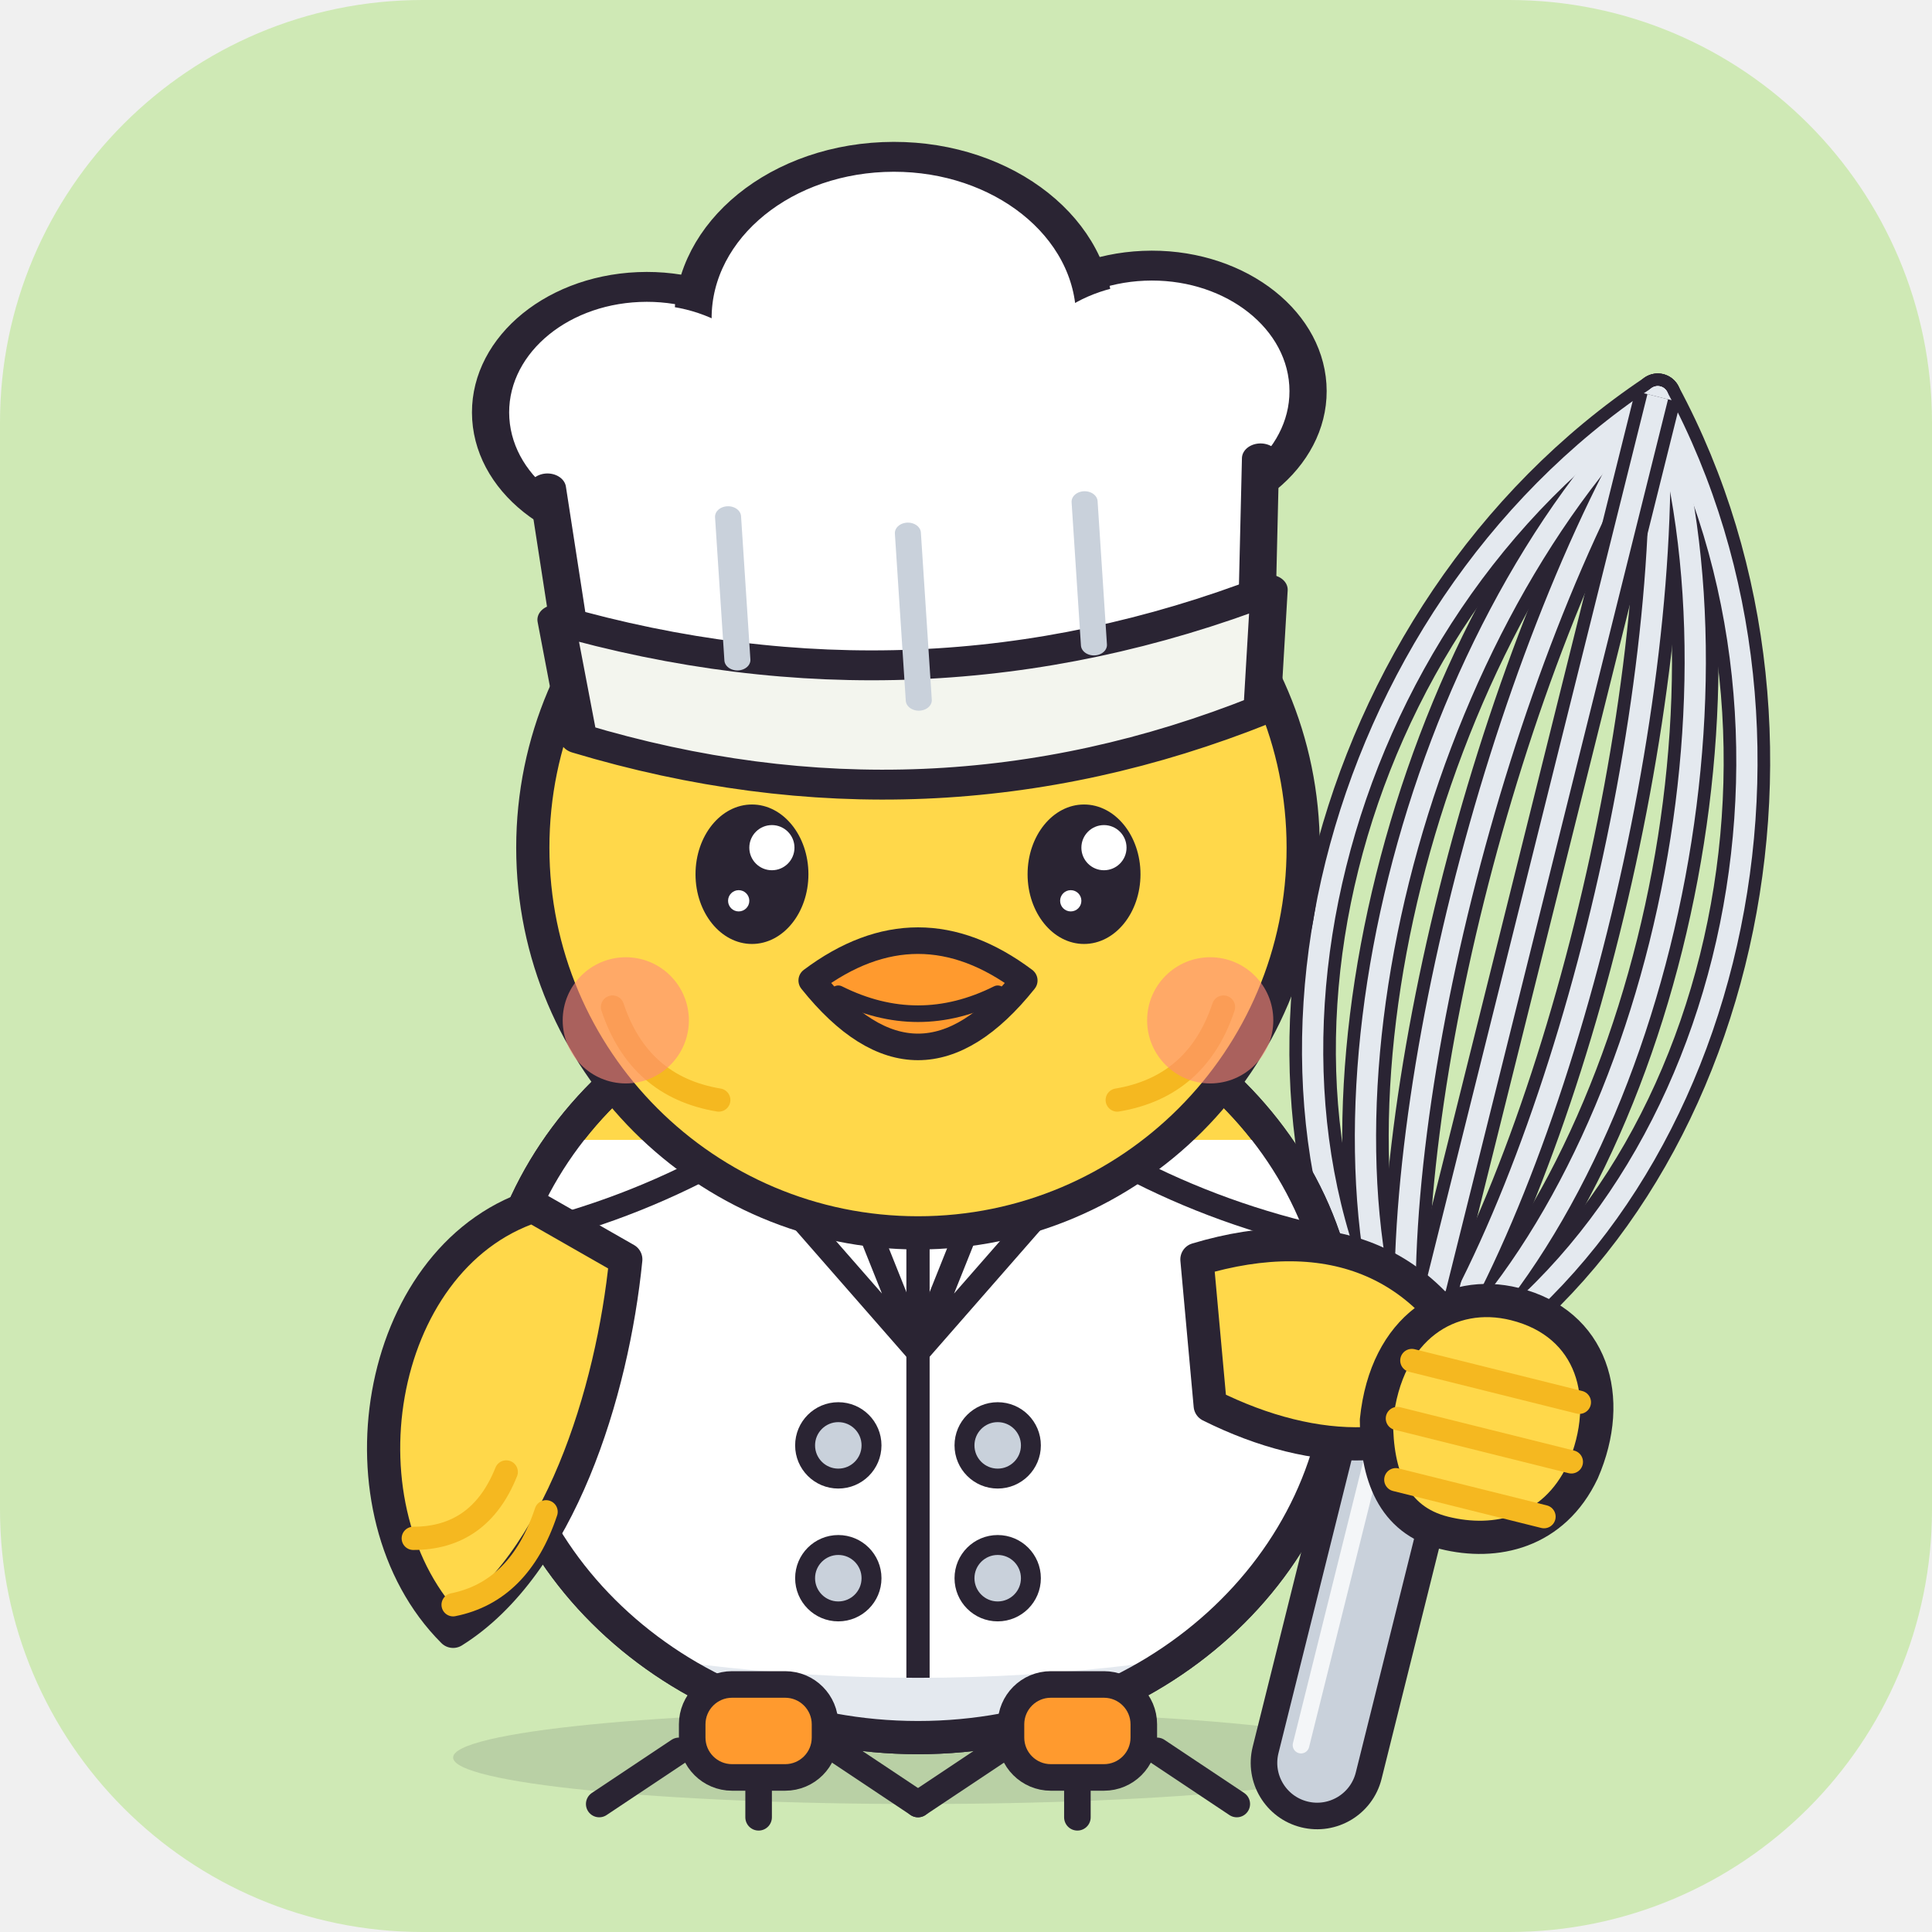
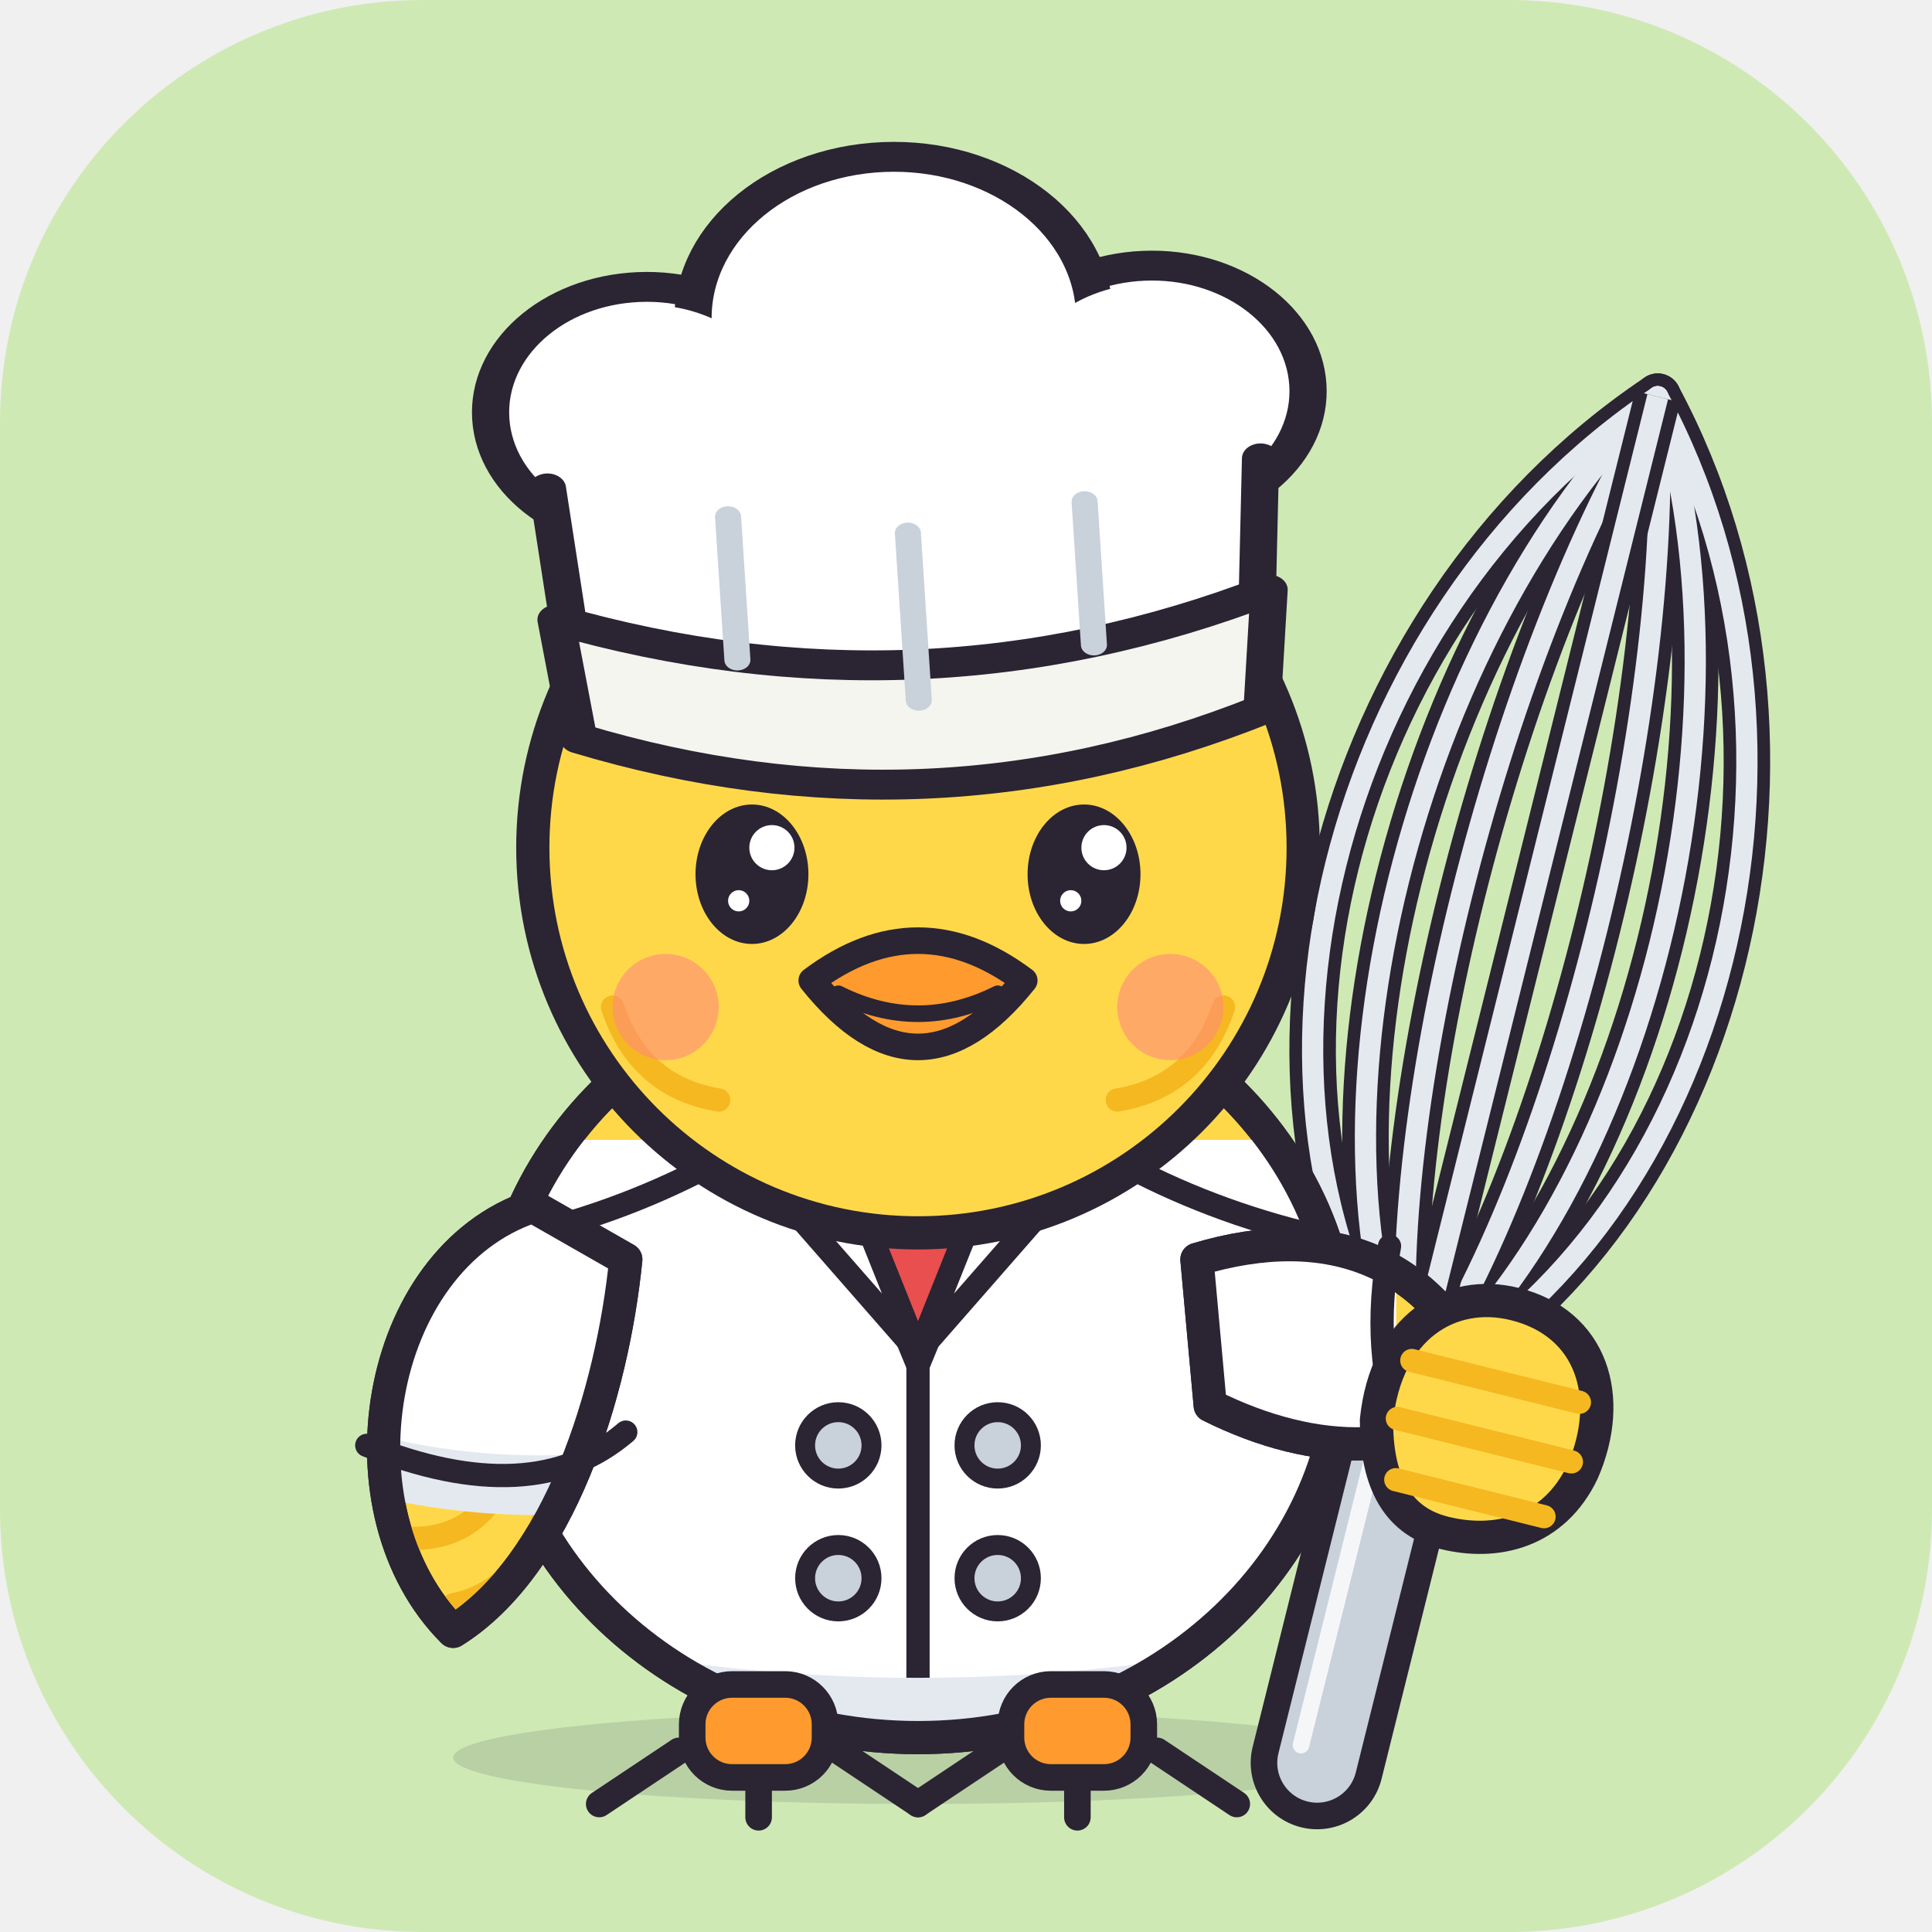
<svg xmlns="http://www.w3.org/2000/svg" viewBox="0 0 256 256">
  <rect width="256" height="256" rx="56" fill="#CFE9B5" />
  <g transform="translate(9 12) scale(.88)">
    <ellipse cx="128" cy="251" rx="70" ry="7" fill="#2A2433" opacity=".13" />
    <g transform="translate(206 20) rotate(14 0 160)">
      <g>
        <path d="M0 176 C-40 140 -40 66 0 22 C40 66 40 140 0 176 Z" fill="none" stroke="#2A2433" stroke-width="7" stroke-linejoin="round" />
        <path d="M0 176 C-27 140 -27 66 0 22 C27 66 27 140 0 176 Z" fill="none" stroke="#2A2433" stroke-width="7" stroke-linejoin="round" />
        <path d="M0 176 C-14 140 -14 66 0 22 C14 66 14 140 0 176 Z" fill="none" stroke="#2A2433" stroke-width="7" stroke-linejoin="round" />
        <path d="M0 176 C-40 140 -40 66 0 22 C40 66 40 140 0 176 Z" fill="none" stroke="#E4E9EF" stroke-width="3.2" stroke-linejoin="round" />
        <path d="M0 176 C-27 140 -27 66 0 22 C27 66 27 140 0 176 Z" fill="none" stroke="#E4E9EF" stroke-width="3.2" stroke-linejoin="round" />
        <path d="M0 176 C-14 140 -14 66 0 22 C14 66 14 140 0 176 Z" fill="none" stroke="#E4E9EF" stroke-width="3.2" stroke-linejoin="round" />
      </g>
      <path d="M0 22 V176" stroke="#2A2433" stroke-width="7" />
      <path d="M0 22 V176" stroke="#E4E9EF" stroke-width="3.2" />
      <rect x="-9" y="170" width="18" height="12" rx="4" fill="#B9C2CD" stroke="#2A2433" stroke-width="4" />
      <rect x="-8" y="180" width="16" height="62" rx="8" fill="#C9D1DB" stroke="#2A2433" stroke-width="4" />
      <path d="M-3 188 V232" stroke="#fff" stroke-width="2.5" stroke-linecap="round" opacity=".8" />
    </g>
    <ellipse cx="128" cy="190" rx="64" ry="58" fill="#FFD84A" stroke="#2A2433" stroke-width="5" />
    <defs>
      <clipPath id="body-clip">
        <ellipse cx="128" cy="190" rx="64" ry="58" />
      </clipPath>
    </defs>
    <g clip-path="url(#body-clip)">
      <rect x="60" y="158" width="136" height="100" fill="#FFFFFF" />
      <path d="M128 168 V250" stroke="#2A2433" stroke-width="3.5" />
      <path d="M70 172 Q86 168 100 160 M186 172 Q170 168 156 160" stroke="#2A2433" stroke-width="3.5" fill="none" stroke-linecap="round" />
      <path d="M62 236 Q128 252 194 236" stroke="#E4E9EF" stroke-width="10" fill="none" />
    </g>
    <ellipse cx="128" cy="190" rx="64" ry="58" fill="none" stroke="#2A2433" stroke-width="5" />
+     <path d="M114 158 L128 192 L142 158 Z" fill="#E94F4F" stroke="#2A2433" stroke-width="3.5" stroke-linejoin="round" />
    <path d="M100 158 L128 190 L116 160 Z M156 158 L128 190 L140 160 Z" fill="#FFFFFF" stroke="#2A2433" stroke-width="3.5" stroke-linejoin="round" />
    <g fill="#C9D1DB" stroke="#2A2433" stroke-width="3">
      <circle cx="116" cy="204" r="5" />
      <circle cx="140" cy="204" r="5" />
      <circle cx="116" cy="224" r="5" />
      <circle cx="140" cy="224" r="5" />
    </g>
    <g fill="#FF9A2E" stroke="#2A2433" stroke-width="4" stroke-linejoin="round" stroke-linecap="round">
      <path d="M92 250 L80 258 M104 252 L104 260 M116 250 L128 258" />
      <path d="M140 250 L128 258 M152 252 L152 260 M164 250 L176 258" />
      <rect x="94" y="240" width="20" height="14" rx="6" />
      <rect x="142" y="240" width="20" height="14" rx="6" />
    </g>
    <path d="M70 168 C46 176 40 214 58 232 C74 222 82 196 84 176 Z" fill="#FFD84A" stroke="#2A2433" stroke-width="5" stroke-linejoin="round" />
    <path d="M52 218 Q62 218 66 208 M58 228 Q68 226 72 214" stroke="#F5B820" stroke-width="3.5" fill="none" stroke-linecap="round" />
+     <defs>
+       <clipPath id="wing-l">
+         <path d="M70 168 C46 176 40 214 58 232 C74 222 82 196 84 176 Z" />
+       </clipPath>
+       <clipPath id="wing-r">
+         <path d="M170 176 C190 170 206 176 214 196 C204 206 188 206 172 198 Z" />
+       </clipPath>
+     </defs>
+     <g clip-path="url(#wing-l)">
+       <path d="M30 150 H110 V204 Q70 214 30 200 Z" fill="#FFFFFF" />
+       <path d="M36 204 Q70 216 108 204" stroke="#E4E9EF" stroke-width="9" fill="none" />
+     </g>
+     <path d="M70 168 C46 176 40 214 58 232 C74 222 82 196 84 176 Z" fill="none" stroke="#2A2433" stroke-width="5" stroke-linejoin="round" />
+     <path d="M45 204 Q70 214 84 202" stroke="#2A2433" stroke-width="3.5" fill="none" stroke-linecap="round" />
    <circle cx="128" cy="114" r="58" fill="#FFD84A" stroke="#2A2433" stroke-width="5" />
    <path d="M82 138 Q86 150 98 152 M174 138 Q170 150 158 152" stroke="#F5B820" stroke-width="3.5" fill="none" stroke-linecap="round" />
    <ellipse cx="103" cy="118" rx="8.5" ry="10.5" fill="#2A2433" />
    <ellipse cx="153" cy="118" rx="8.5" ry="10.5" fill="#2A2433" />
    <circle cx="106" cy="114" r="3.4" fill="#fff" />
    <circle cx="156" cy="114" r="3.4" fill="#fff" />
    <circle cx="101" cy="122" r="1.6" fill="#fff" />
    <circle cx="151" cy="122" r="1.6" fill="#fff" />
-     <circle cx="84" cy="140" r="9.5" fill="#FF8A7A" opacity=".6" />
-     <circle cx="172" cy="140" r="9.5" fill="#FF8A7A" opacity=".6" />
+     <circle cx="90" cy="138" r="8" fill="#FF8A7A" opacity=".6" />
+     <circle cx="166" cy="138" r="8" fill="#FF8A7A" opacity=".6" />
    <path d="M112 134 Q128 122 144 134 Q128 154 112 134 Z" fill="#FF9A2E" stroke="#2A2433" stroke-width="4" stroke-linejoin="round" />
    <path d="M116 136 Q128 142 140 136" stroke="#2A2433" stroke-width="2.5" fill="none" stroke-linecap="round" />
    <g transform="translate(0 -2) translate(128 92) scale(1.12 .9) rotate(-3) translate(-128 -92)">
      <g stroke="#2A2433" stroke-width="5" stroke-linejoin="round" fill="#FFFFFF">
        <circle cx="94" cy="44" r="21" />
        <circle cx="162" cy="44" r="21" />
        <circle cx="128" cy="30" r="27" />
      </g>
      <g fill="#FFFFFF">
        <circle cx="94" cy="44" r="18" />
        <circle cx="162" cy="44" r="18" />
        <circle cx="128" cy="30" r="24" />
        <rect x="84" y="46" width="88" height="34" />
      </g>
      <path d="M80 56 L82 84 Q128 100 174 84 L176 56" fill="#FFFFFF" stroke="#2A2433" stroke-width="5" stroke-linejoin="round" stroke-linecap="round" />
      <path d="M80 78 Q128 98 176 78 L174 98 Q128 118 82 98 Z" fill="#F3F5EE" stroke="#2A2433" stroke-width="5" stroke-linejoin="round" />
      <path d="M104 62 V86 M128 66 V94 M152 62 V86" stroke="#C9D1DB" stroke-width="3.5" stroke-linecap="round" />
    </g>
    <path d="M170 176 C190 170 206 176 214 196 C204 206 188 206 172 198 Z" fill="#FFD84A" stroke="#2A2433" stroke-width="5" stroke-linejoin="round" />
+     <g clip-path="url(#wing-r)">
+       <rect x="160" y="160" width="40" height="60" fill="#FFFFFF" />
+     </g>
+     <path d="M170 176 C190 170 206 176 214 196 C204 206 188 206 172 198 Z" fill="none" stroke="#2A2433" stroke-width="5" stroke-linejoin="round" />
+     <path d="M199 174 Q196 190 201 203" stroke="#2A2433" stroke-width="3.5" fill="none" stroke-linecap="round" />
    <g transform="rotate(14 214 190)">
      <path d="M200 204 C198 190 206 182 216 182 C228 182 234 192 232 204 C230 214 222 218 214 218 C206 218 202 212 200 204 Z" fill="#FFD84A" stroke="#2A2433" stroke-width="5" stroke-linejoin="round" />
      <path d="M203 194 H229 M203 203 H230 M205 212 H228" stroke="#F5B820" stroke-width="3.5" stroke-linecap="round" />
    </g>
  </g>
</svg>
